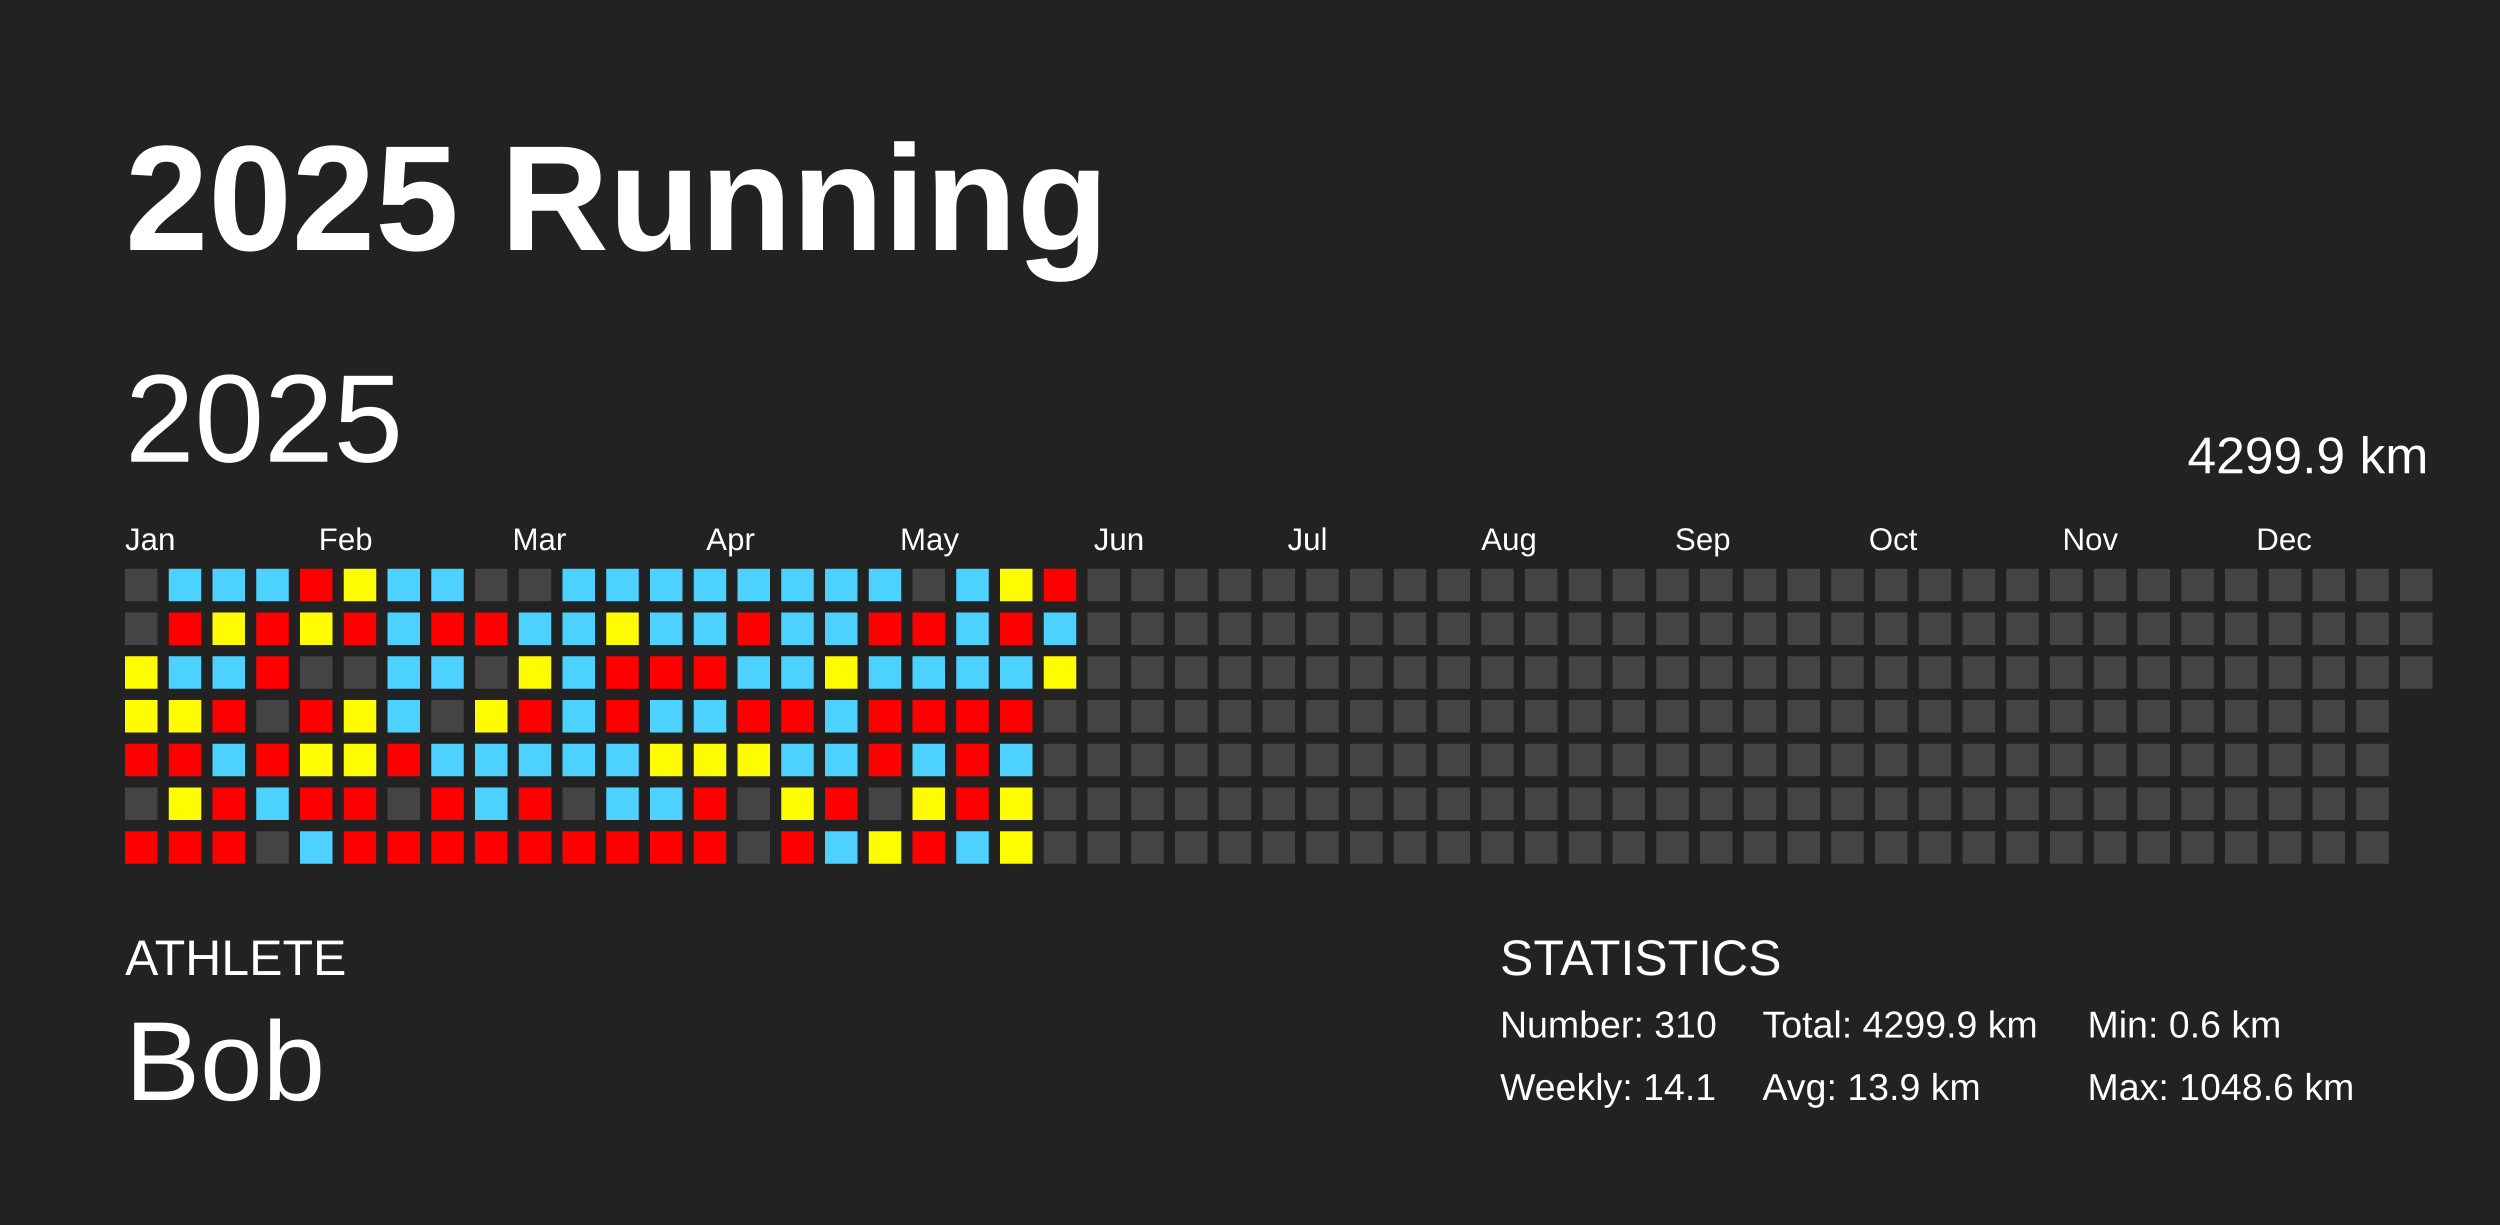
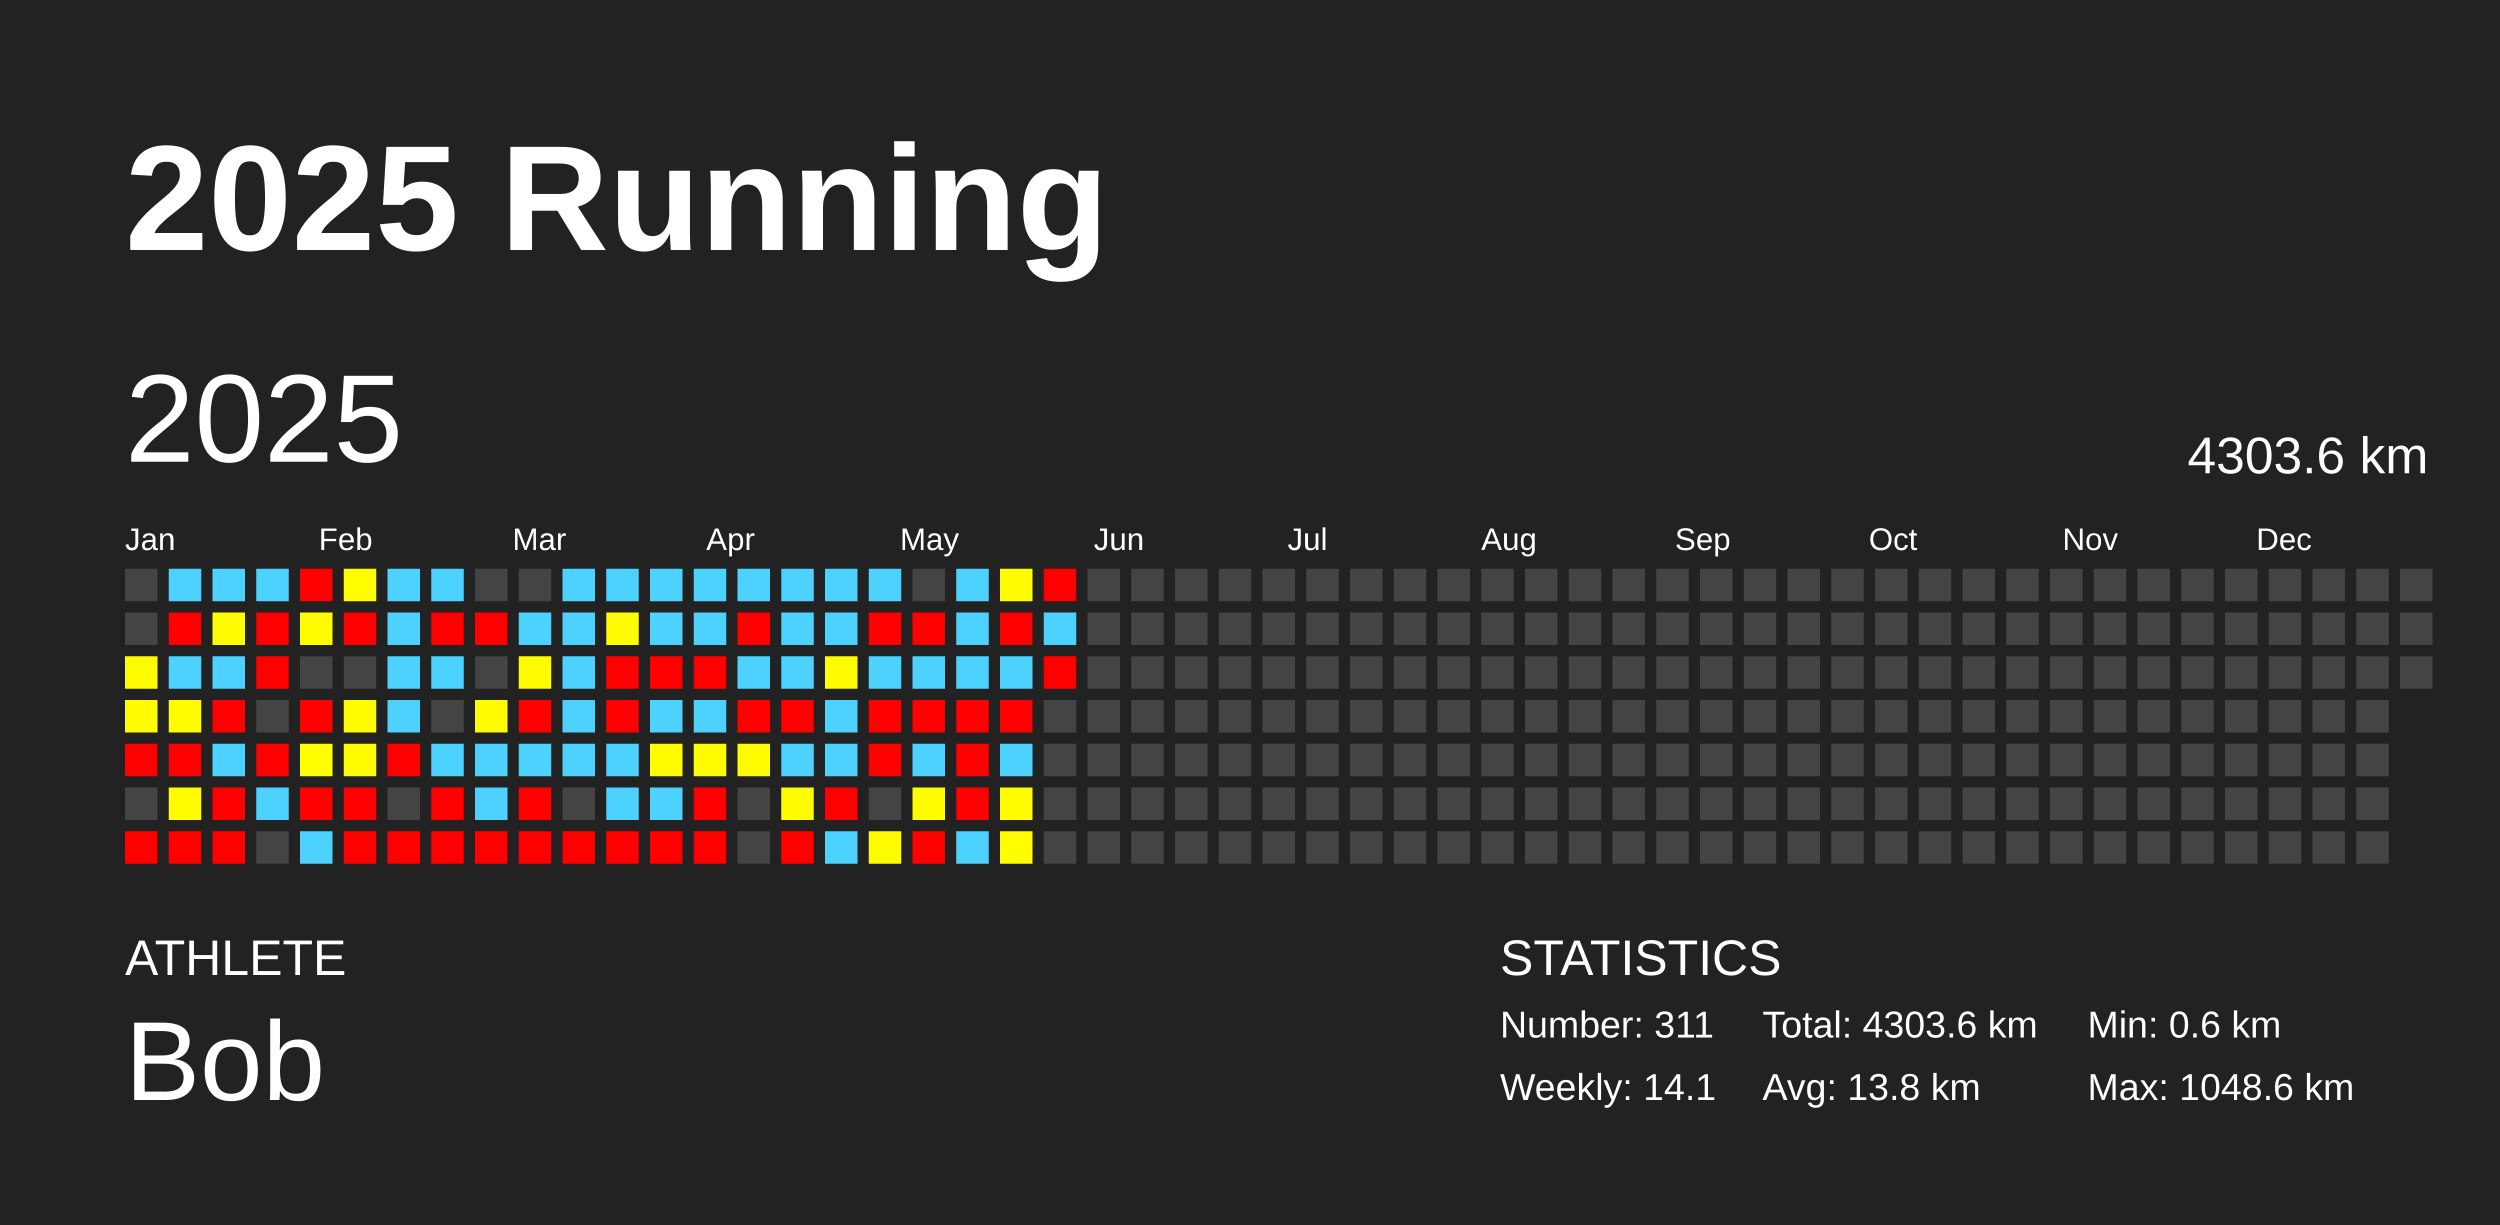
<svg xmlns="http://www.w3.org/2000/svg" baseProfile="full" height="98mm" version="1.1" viewBox="0,0,200,98" width="200mm">
  <defs />
  <rect fill="#222222" height="98" width="200" x="0" y="0" />
  <text fill="#FFFFFF" style="font-size:12px; font-family:Arial; font-weight:bold;" x="10" y="20">2025 Running</text>
  <text fill="#FFFFFF" style="font-size:4px; font-family:Arial" x="10" y="78">ATHLETE</text>
  <text fill="#FFFFFF" style="font-size:9px; font-family:Arial" x="10" y="88">Bob</text>
  <text fill="#FFFFFF" style="font-size:4px; font-family:Arial" x="120" y="78">STATISTICS</text>
-   <text fill="#FFFFFF" style="font-size:3px; font-family:Arial" x="120" y="83">Number: 310</text>
+   <text fill="#FFFFFF" style="font-size:3px; font-family:Arial" x="120" y="83">Number: 311</text>
  <text fill="#FFFFFF" style="font-size:3px; font-family:Arial" x="120" y="88">Weekly: 14.1</text>
-   <text fill="#FFFFFF" style="font-size:3px; font-family:Arial" x="141" y="83">Total: 4299.9 km</text>
-   <text fill="#FFFFFF" style="font-size:3px; font-family:Arial" x="141" y="88">Avg: 13.9 km</text>
+   <text fill="#FFFFFF" style="font-size:3px; font-family:Arial" x="141" y="83">Total: 4303.6 km</text>
+   <text fill="#FFFFFF" style="font-size:3px; font-family:Arial" x="141" y="88">Avg: 13.8 km</text>
  <text fill="#FFFFFF" style="font-size:3px; font-family:Arial" x="167" y="83">Min: 0.6 km</text>
  <text fill="#FFFFFF" style="font-size:3px; font-family:Arial" x="167" y="88">Max: 1048.6 km</text>
  <text dominant-baseline="hanging" fill="#FFFFFF" style="font-size:10.0px; font-family:Arial;" x="10" y="30">2025</text>
-   <text dominant-baseline="hanging" fill="#FFFFFF" style="font-size:4.125px; font-family:Arial;" x="175" y="35">4299.9 km</text>
+   <text dominant-baseline="hanging" fill="#FFFFFF" style="font-size:4.125px; font-family:Arial;" x="175" y="35">4303.6 km</text>
  <text fill="#FFFFFF" style="font-size:2.5px; font-family:Arial" x="10.0" y="44">Jan</text>
  <text fill="#FFFFFF" style="font-size:2.5px; font-family:Arial" x="25.5" y="44">Feb</text>
  <text fill="#FFFFFF" style="font-size:2.5px; font-family:Arial" x="41.0" y="44">Mar</text>
  <text fill="#FFFFFF" style="font-size:2.5px; font-family:Arial" x="56.5" y="44">Apr</text>
  <text fill="#FFFFFF" style="font-size:2.5px; font-family:Arial" x="72.0" y="44">May</text>
  <text fill="#FFFFFF" style="font-size:2.5px; font-family:Arial" x="87.5" y="44">Jun</text>
  <text fill="#FFFFFF" style="font-size:2.5px; font-family:Arial" x="103.0" y="44">Jul</text>
  <text fill="#FFFFFF" style="font-size:2.5px; font-family:Arial" x="118.5" y="44">Aug</text>
  <text fill="#FFFFFF" style="font-size:2.5px; font-family:Arial" x="134.0" y="44">Sep</text>
  <text fill="#FFFFFF" style="font-size:2.5px; font-family:Arial" x="149.5" y="44">Oct</text>
  <text fill="#FFFFFF" style="font-size:2.5px; font-family:Arial" x="165.0" y="44">Nov</text>
  <text fill="#FFFFFF" style="font-size:2.5px; font-family:Arial" x="180.5" y="44">Dec</text>
  <rect fill="#444444" height="2.6" width="2.6" x="10.0" y="45.5" />
  <rect fill="#444444" height="2.6" width="2.6" x="10.0" y="49.0" />
  <rect fill="#fffc00" height="2.6" width="2.6" x="10.0" y="52.5" />
  <rect fill="#fffb00" height="2.6" width="2.6" x="10.0" y="56.0" />
  <rect fill="red" height="2.6" width="2.6" x="10.0" y="59.5" />
  <rect fill="#444444" height="2.6" width="2.6" x="10.0" y="63.0" />
  <rect fill="red" height="2.6" width="2.6" x="10.0" y="66.5" />
  <rect fill="#4dd2ff" height="2.6" width="2.6" x="13.5" y="45.5" />
  <rect fill="red" height="2.6" width="2.6" x="13.5" y="49.0" />
  <rect fill="#4dd2ff" height="2.6" width="2.6" x="13.5" y="52.5" />
  <rect fill="#fffc00" height="2.6" width="2.6" x="13.5" y="56.0" />
  <rect fill="red" height="2.6" width="2.6" x="13.5" y="59.5" />
  <rect fill="#fffc00" height="2.6" width="2.6" x="13.5" y="63.0" />
  <rect fill="red" height="2.6" width="2.6" x="13.5" y="66.5" />
  <rect fill="#4dd2ff" height="2.6" width="2.6" x="17.0" y="45.5" />
  <rect fill="#fffb00" height="2.6" width="2.6" x="17.0" y="49.0" />
  <rect fill="#4dd2ff" height="2.6" width="2.6" x="17.0" y="52.5" />
  <rect fill="red" height="2.6" width="2.6" x="17.0" y="56.0" />
  <rect fill="#4dd2ff" height="2.6" width="2.6" x="17.0" y="59.5" />
  <rect fill="red" height="2.6" width="2.6" x="17.0" y="63.0" />
  <rect fill="red" height="2.6" width="2.6" x="17.0" y="66.5" />
  <rect fill="#4dd2ff" height="2.6" width="2.6" x="20.5" y="45.5" />
  <rect fill="red" height="2.6" width="2.6" x="20.5" y="49.0" />
  <rect fill="red" height="2.6" width="2.6" x="20.5" y="52.5" />
  <rect fill="#444444" height="2.6" width="2.6" x="20.5" y="56.0" />
  <rect fill="red" height="2.6" width="2.6" x="20.5" y="59.5" />
  <rect fill="#4dd2ff" height="2.6" width="2.6" x="20.5" y="63.0" />
  <rect fill="#444444" height="2.6" width="2.6" x="20.5" y="66.5" />
  <rect fill="red" height="2.6" width="2.6" x="24.0" y="45.5" />
  <rect fill="#fffc00" height="2.6" width="2.6" x="24.0" y="49.0" />
  <rect fill="#444444" height="2.6" width="2.6" x="24.0" y="52.5" />
  <rect fill="red" height="2.6" width="2.6" x="24.0" y="56.0" />
  <rect fill="#fffd00" height="2.6" width="2.6" x="24.0" y="59.5" />
  <rect fill="red" height="2.6" width="2.6" x="24.0" y="63.0" />
  <rect fill="#4dd2ff" height="2.6" width="2.6" x="24.0" y="66.5" />
  <rect fill="#fffd00" height="2.6" width="2.6" x="27.5" y="45.5" />
  <rect fill="red" height="2.6" width="2.6" x="27.5" y="49.0" />
  <rect fill="#444444" height="2.6" width="2.6" x="27.5" y="52.5" />
  <rect fill="#fffc00" height="2.6" width="2.6" x="27.5" y="56.0" />
  <rect fill="#fffc00" height="2.6" width="2.6" x="27.5" y="59.5" />
  <rect fill="red" height="2.6" width="2.6" x="27.5" y="63.0" />
  <rect fill="red" height="2.6" width="2.6" x="27.5" y="66.5" />
  <rect fill="#4dd2ff" height="2.6" width="2.6" x="31.0" y="45.5" />
  <rect fill="#4dd2ff" height="2.6" width="2.6" x="31.0" y="49.0" />
  <rect fill="#4dd2ff" height="2.6" width="2.6" x="31.0" y="52.5" />
  <rect fill="#4dd2ff" height="2.6" width="2.6" x="31.0" y="56.0" />
  <rect fill="red" height="2.6" width="2.6" x="31.0" y="59.5" />
  <rect fill="#444444" height="2.6" width="2.6" x="31.0" y="63.0" />
  <rect fill="red" height="2.6" width="2.6" x="31.0" y="66.5" />
  <rect fill="#4dd2ff" height="2.6" width="2.6" x="34.5" y="45.5" />
  <rect fill="red" height="2.6" width="2.6" x="34.5" y="49.0" />
  <rect fill="#4dd2ff" height="2.6" width="2.6" x="34.5" y="52.5" />
  <rect fill="#444444" height="2.6" width="2.6" x="34.5" y="56.0" />
  <rect fill="#4dd2ff" height="2.6" width="2.6" x="34.5" y="59.5" />
  <rect fill="red" height="2.6" width="2.6" x="34.5" y="63.0" />
  <rect fill="red" height="2.6" width="2.6" x="34.5" y="66.5" />
  <rect fill="#444444" height="2.6" width="2.6" x="38.0" y="45.5" />
  <rect fill="red" height="2.6" width="2.6" x="38.0" y="49.0" />
  <rect fill="#444444" height="2.6" width="2.6" x="38.0" y="52.5" />
  <rect fill="#fffb00" height="2.6" width="2.6" x="38.0" y="56.0" />
  <rect fill="#4dd2ff" height="2.6" width="2.6" x="38.0" y="59.5" />
  <rect fill="#4dd2ff" height="2.6" width="2.6" x="38.0" y="63.0" />
  <rect fill="red" height="2.6" width="2.6" x="38.0" y="66.5" />
  <rect fill="#444444" height="2.6" width="2.6" x="41.5" y="45.5" />
  <rect fill="#4dd2ff" height="2.6" width="2.6" x="41.5" y="49.0" />
  <rect fill="#fffb00" height="2.6" width="2.6" x="41.5" y="52.5" />
  <rect fill="red" height="2.6" width="2.6" x="41.5" y="56.0" />
  <rect fill="#4dd2ff" height="2.6" width="2.6" x="41.5" y="59.5" />
  <rect fill="red" height="2.6" width="2.6" x="41.5" y="63.0" />
  <rect fill="red" height="2.6" width="2.6" x="41.5" y="66.5" />
  <rect fill="#4dd2ff" height="2.6" width="2.6" x="45.0" y="45.5" />
  <rect fill="#4dd2ff" height="2.6" width="2.6" x="45.0" y="49.0" />
  <rect fill="#4dd2ff" height="2.6" width="2.6" x="45.0" y="52.5" />
  <rect fill="#4dd2ff" height="2.6" width="2.6" x="45.0" y="56.0" />
  <rect fill="#4dd2ff" height="2.6" width="2.6" x="45.0" y="59.5" />
  <rect fill="#444444" height="2.6" width="2.6" x="45.0" y="63.0" />
  <rect fill="red" height="2.6" width="2.6" x="45.0" y="66.5" />
  <rect fill="#4dd2ff" height="2.6" width="2.6" x="48.5" y="45.5" />
  <rect fill="#fffb00" height="2.6" width="2.6" x="48.5" y="49.0" />
  <rect fill="red" height="2.6" width="2.6" x="48.5" y="52.5" />
  <rect fill="red" height="2.6" width="2.6" x="48.5" y="56.0" />
  <rect fill="#4dd2ff" height="2.6" width="2.6" x="48.5" y="59.5" />
  <rect fill="#4dd2ff" height="2.6" width="2.6" x="48.5" y="63.0" />
  <rect fill="red" height="2.6" width="2.6" x="48.5" y="66.5" />
  <rect fill="#4dd2ff" height="2.6" width="2.6" x="52.0" y="45.5" />
  <rect fill="#4dd2ff" height="2.6" width="2.6" x="52.0" y="49.0" />
  <rect fill="red" height="2.6" width="2.6" x="52.0" y="52.5" />
  <rect fill="#4dd2ff" height="2.6" width="2.6" x="52.0" y="56.0" />
  <rect fill="#fffc00" height="2.6" width="2.6" x="52.0" y="59.5" />
  <rect fill="#4dd2ff" height="2.6" width="2.6" x="52.0" y="63.0" />
  <rect fill="red" height="2.6" width="2.6" x="52.0" y="66.5" />
  <rect fill="#4dd2ff" height="2.6" width="2.6" x="55.5" y="45.5" />
  <rect fill="#4dd2ff" height="2.6" width="2.6" x="55.5" y="49.0" />
  <rect fill="red" height="2.6" width="2.6" x="55.5" y="52.5" />
  <rect fill="#4dd2ff" height="2.6" width="2.6" x="55.5" y="56.0" />
  <rect fill="#fffc00" height="2.6" width="2.6" x="55.5" y="59.5" />
  <rect fill="red" height="2.6" width="2.6" x="55.5" y="63.0" />
  <rect fill="red" height="2.6" width="2.6" x="55.5" y="66.5" />
  <rect fill="#4dd2ff" height="2.6" width="2.6" x="59.0" y="45.5" />
  <rect fill="red" height="2.6" width="2.6" x="59.0" y="49.0" />
  <rect fill="#4dd2ff" height="2.6" width="2.6" x="59.0" y="52.5" />
  <rect fill="red" height="2.6" width="2.6" x="59.0" y="56.0" />
  <rect fill="#fffc00" height="2.6" width="2.6" x="59.0" y="59.5" />
  <rect fill="#444444" height="2.6" width="2.6" x="59.0" y="63.0" />
  <rect fill="#444444" height="2.6" width="2.6" x="59.0" y="66.5" />
  <rect fill="#4dd2ff" height="2.6" width="2.6" x="62.5" y="45.5" />
  <rect fill="#4dd2ff" height="2.6" width="2.6" x="62.5" y="49.0" />
  <rect fill="#4dd2ff" height="2.6" width="2.6" x="62.5" y="52.5" />
  <rect fill="red" height="2.6" width="2.6" x="62.5" y="56.0" />
  <rect fill="#4dd2ff" height="2.6" width="2.6" x="62.5" y="59.5" />
  <rect fill="#fffc00" height="2.6" width="2.6" x="62.5" y="63.0" />
  <rect fill="red" height="2.6" width="2.6" x="62.5" y="66.5" />
  <rect fill="#4dd2ff" height="2.6" width="2.6" x="66.0" y="45.5" />
  <rect fill="#4dd2ff" height="2.6" width="2.6" x="66.0" y="49.0" />
  <rect fill="#fffb00" height="2.6" width="2.6" x="66.0" y="52.5" />
  <rect fill="#4dd2ff" height="2.6" width="2.6" x="66.0" y="56.0" />
  <rect fill="#4dd2ff" height="2.6" width="2.6" x="66.0" y="59.5" />
  <rect fill="red" height="2.6" width="2.6" x="66.0" y="63.0" />
  <rect fill="#4dd2ff" height="2.6" width="2.6" x="66.0" y="66.5" />
  <rect fill="#4dd2ff" height="2.6" width="2.6" x="69.5" y="45.5" />
  <rect fill="red" height="2.6" width="2.6" x="69.5" y="49.0" />
  <rect fill="#4dd2ff" height="2.6" width="2.6" x="69.5" y="52.5" />
  <rect fill="red" height="2.6" width="2.6" x="69.5" y="56.0" />
  <rect fill="red" height="2.6" width="2.6" x="69.5" y="59.5" />
  <rect fill="#444444" height="2.6" width="2.6" x="69.5" y="63.0" />
  <rect fill="#fffc00" height="2.6" width="2.6" x="69.5" y="66.5" />
  <rect fill="#444444" height="2.6" width="2.6" x="73.0" y="45.5" />
  <rect fill="red" height="2.6" width="2.6" x="73.0" y="49.0" />
  <rect fill="#4dd2ff" height="2.6" width="2.6" x="73.0" y="52.5" />
  <rect fill="red" height="2.6" width="2.6" x="73.0" y="56.0" />
  <rect fill="#4dd2ff" height="2.6" width="2.6" x="73.0" y="59.5" />
  <rect fill="#fffc00" height="2.6" width="2.6" x="73.0" y="63.0" />
  <rect fill="red" height="2.6" width="2.6" x="73.0" y="66.5" />
  <rect fill="#4dd2ff" height="2.6" width="2.6" x="76.5" y="45.5" />
  <rect fill="#4dd2ff" height="2.6" width="2.6" x="76.5" y="49.0" />
  <rect fill="#4dd2ff" height="2.6" width="2.6" x="76.5" y="52.5" />
  <rect fill="red" height="2.6" width="2.6" x="76.5" y="56.0" />
  <rect fill="red" height="2.6" width="2.6" x="76.5" y="59.5" />
  <rect fill="red" height="2.6" width="2.6" x="76.5" y="63.0" />
  <rect fill="#4dd2ff" height="2.6" width="2.6" x="76.5" y="66.5" />
  <rect fill="#fffb00" height="2.6" width="2.6" x="80.0" y="45.5" />
  <rect fill="red" height="2.6" width="2.6" x="80.0" y="49.0" />
  <rect fill="#4dd2ff" height="2.6" width="2.6" x="80.0" y="52.5" />
  <rect fill="red" height="2.6" width="2.6" x="80.0" y="56.0" />
  <rect fill="#4dd2ff" height="2.6" width="2.6" x="80.0" y="59.5" />
  <rect fill="#fffc00" height="2.6" width="2.6" x="80.0" y="63.0" />
  <rect fill="#fffd00" height="2.6" width="2.6" x="80.0" y="66.5" />
  <rect fill="red" height="2.6" width="2.6" x="83.5" y="45.5" />
  <rect fill="#4dd2ff" height="2.6" width="2.6" x="83.5" y="49.0" />
-   <rect fill="#fffb00" height="2.6" width="2.6" x="83.5" y="52.5" />
+   <rect fill="red" height="2.6" width="2.6" x="83.5" y="52.5" />
  <rect fill="#444444" height="2.6" width="2.6" x="83.5" y="56.0" />
  <rect fill="#444444" height="2.6" width="2.6" x="83.5" y="59.5" />
  <rect fill="#444444" height="2.6" width="2.6" x="83.5" y="63.0" />
  <rect fill="#444444" height="2.6" width="2.6" x="83.5" y="66.5" />
  <rect fill="#444444" height="2.6" width="2.6" x="87.0" y="45.5" />
  <rect fill="#444444" height="2.6" width="2.6" x="87.0" y="49.0" />
  <rect fill="#444444" height="2.6" width="2.6" x="87.0" y="52.5" />
  <rect fill="#444444" height="2.6" width="2.6" x="87.0" y="56.0" />
  <rect fill="#444444" height="2.6" width="2.6" x="87.0" y="59.5" />
  <rect fill="#444444" height="2.6" width="2.6" x="87.0" y="63.0" />
  <rect fill="#444444" height="2.6" width="2.6" x="87.0" y="66.5" />
  <rect fill="#444444" height="2.6" width="2.6" x="90.5" y="45.5" />
  <rect fill="#444444" height="2.6" width="2.6" x="90.5" y="49.0" />
  <rect fill="#444444" height="2.6" width="2.6" x="90.5" y="52.5" />
  <rect fill="#444444" height="2.6" width="2.6" x="90.5" y="56.0" />
  <rect fill="#444444" height="2.6" width="2.6" x="90.5" y="59.5" />
  <rect fill="#444444" height="2.6" width="2.6" x="90.5" y="63.0" />
  <rect fill="#444444" height="2.6" width="2.6" x="90.5" y="66.5" />
  <rect fill="#444444" height="2.6" width="2.6" x="94.0" y="45.5" />
  <rect fill="#444444" height="2.6" width="2.6" x="94.0" y="49.0" />
  <rect fill="#444444" height="2.6" width="2.6" x="94.0" y="52.5" />
  <rect fill="#444444" height="2.6" width="2.6" x="94.0" y="56.0" />
  <rect fill="#444444" height="2.6" width="2.6" x="94.0" y="59.5" />
  <rect fill="#444444" height="2.6" width="2.6" x="94.0" y="63.0" />
  <rect fill="#444444" height="2.6" width="2.6" x="94.0" y="66.5" />
  <rect fill="#444444" height="2.6" width="2.6" x="97.5" y="45.5" />
  <rect fill="#444444" height="2.6" width="2.6" x="97.5" y="49.0" />
  <rect fill="#444444" height="2.6" width="2.6" x="97.5" y="52.5" />
  <rect fill="#444444" height="2.6" width="2.6" x="97.5" y="56.0" />
  <rect fill="#444444" height="2.6" width="2.6" x="97.5" y="59.5" />
  <rect fill="#444444" height="2.6" width="2.6" x="97.5" y="63.0" />
  <rect fill="#444444" height="2.6" width="2.6" x="97.5" y="66.5" />
  <rect fill="#444444" height="2.6" width="2.6" x="101.0" y="45.5" />
  <rect fill="#444444" height="2.6" width="2.6" x="101.0" y="49.0" />
  <rect fill="#444444" height="2.6" width="2.6" x="101.0" y="52.5" />
  <rect fill="#444444" height="2.6" width="2.6" x="101.0" y="56.0" />
  <rect fill="#444444" height="2.6" width="2.6" x="101.0" y="59.5" />
  <rect fill="#444444" height="2.6" width="2.6" x="101.0" y="63.0" />
  <rect fill="#444444" height="2.6" width="2.6" x="101.0" y="66.5" />
  <rect fill="#444444" height="2.6" width="2.6" x="104.5" y="45.5" />
  <rect fill="#444444" height="2.6" width="2.6" x="104.5" y="49.0" />
  <rect fill="#444444" height="2.6" width="2.6" x="104.5" y="52.5" />
  <rect fill="#444444" height="2.6" width="2.6" x="104.5" y="56.0" />
  <rect fill="#444444" height="2.6" width="2.6" x="104.5" y="59.5" />
  <rect fill="#444444" height="2.6" width="2.6" x="104.5" y="63.0" />
  <rect fill="#444444" height="2.6" width="2.6" x="104.5" y="66.5" />
  <rect fill="#444444" height="2.6" width="2.6" x="108.0" y="45.5" />
  <rect fill="#444444" height="2.6" width="2.6" x="108.0" y="49.0" />
  <rect fill="#444444" height="2.6" width="2.6" x="108.0" y="52.5" />
  <rect fill="#444444" height="2.6" width="2.6" x="108.0" y="56.0" />
  <rect fill="#444444" height="2.6" width="2.6" x="108.0" y="59.5" />
  <rect fill="#444444" height="2.6" width="2.6" x="108.0" y="63.0" />
  <rect fill="#444444" height="2.6" width="2.6" x="108.0" y="66.5" />
  <rect fill="#444444" height="2.6" width="2.6" x="111.5" y="45.5" />
  <rect fill="#444444" height="2.6" width="2.6" x="111.5" y="49.0" />
  <rect fill="#444444" height="2.6" width="2.6" x="111.5" y="52.5" />
  <rect fill="#444444" height="2.6" width="2.6" x="111.5" y="56.0" />
  <rect fill="#444444" height="2.6" width="2.6" x="111.5" y="59.5" />
  <rect fill="#444444" height="2.6" width="2.6" x="111.5" y="63.0" />
  <rect fill="#444444" height="2.6" width="2.6" x="111.5" y="66.5" />
  <rect fill="#444444" height="2.6" width="2.6" x="115.0" y="45.5" />
  <rect fill="#444444" height="2.6" width="2.6" x="115.0" y="49.0" />
  <rect fill="#444444" height="2.6" width="2.6" x="115.0" y="52.5" />
  <rect fill="#444444" height="2.6" width="2.6" x="115.0" y="56.0" />
  <rect fill="#444444" height="2.6" width="2.6" x="115.0" y="59.5" />
  <rect fill="#444444" height="2.6" width="2.6" x="115.0" y="63.0" />
  <rect fill="#444444" height="2.6" width="2.6" x="115.0" y="66.5" />
  <rect fill="#444444" height="2.6" width="2.6" x="118.5" y="45.5" />
  <rect fill="#444444" height="2.6" width="2.6" x="118.5" y="49.0" />
  <rect fill="#444444" height="2.6" width="2.6" x="118.5" y="52.5" />
  <rect fill="#444444" height="2.6" width="2.6" x="118.5" y="56.0" />
  <rect fill="#444444" height="2.6" width="2.6" x="118.5" y="59.5" />
  <rect fill="#444444" height="2.6" width="2.6" x="118.5" y="63.0" />
  <rect fill="#444444" height="2.6" width="2.6" x="118.5" y="66.5" />
  <rect fill="#444444" height="2.6" width="2.6" x="122.0" y="45.5" />
  <rect fill="#444444" height="2.6" width="2.6" x="122.0" y="49.0" />
  <rect fill="#444444" height="2.6" width="2.6" x="122.0" y="52.5" />
  <rect fill="#444444" height="2.6" width="2.6" x="122.0" y="56.0" />
  <rect fill="#444444" height="2.6" width="2.6" x="122.0" y="59.5" />
  <rect fill="#444444" height="2.6" width="2.6" x="122.0" y="63.0" />
  <rect fill="#444444" height="2.6" width="2.6" x="122.0" y="66.5" />
  <rect fill="#444444" height="2.6" width="2.6" x="125.5" y="45.5" />
  <rect fill="#444444" height="2.6" width="2.6" x="125.5" y="49.0" />
  <rect fill="#444444" height="2.6" width="2.6" x="125.5" y="52.5" />
  <rect fill="#444444" height="2.6" width="2.6" x="125.5" y="56.0" />
  <rect fill="#444444" height="2.6" width="2.6" x="125.5" y="59.5" />
  <rect fill="#444444" height="2.6" width="2.6" x="125.5" y="63.0" />
  <rect fill="#444444" height="2.6" width="2.6" x="125.5" y="66.5" />
  <rect fill="#444444" height="2.6" width="2.6" x="129.0" y="45.5" />
  <rect fill="#444444" height="2.6" width="2.6" x="129.0" y="49.0" />
  <rect fill="#444444" height="2.6" width="2.6" x="129.0" y="52.5" />
  <rect fill="#444444" height="2.6" width="2.6" x="129.0" y="56.0" />
  <rect fill="#444444" height="2.6" width="2.6" x="129.0" y="59.5" />
  <rect fill="#444444" height="2.6" width="2.6" x="129.0" y="63.0" />
  <rect fill="#444444" height="2.6" width="2.6" x="129.0" y="66.5" />
  <rect fill="#444444" height="2.6" width="2.6" x="132.5" y="45.5" />
  <rect fill="#444444" height="2.6" width="2.6" x="132.5" y="49.0" />
  <rect fill="#444444" height="2.6" width="2.6" x="132.5" y="52.5" />
  <rect fill="#444444" height="2.6" width="2.6" x="132.5" y="56.0" />
  <rect fill="#444444" height="2.6" width="2.6" x="132.5" y="59.5" />
  <rect fill="#444444" height="2.6" width="2.6" x="132.5" y="63.0" />
  <rect fill="#444444" height="2.6" width="2.6" x="132.5" y="66.5" />
  <rect fill="#444444" height="2.6" width="2.6" x="136.0" y="45.5" />
  <rect fill="#444444" height="2.6" width="2.6" x="136.0" y="49.0" />
  <rect fill="#444444" height="2.6" width="2.6" x="136.0" y="52.5" />
  <rect fill="#444444" height="2.6" width="2.6" x="136.0" y="56.0" />
  <rect fill="#444444" height="2.6" width="2.6" x="136.0" y="59.5" />
  <rect fill="#444444" height="2.6" width="2.6" x="136.0" y="63.0" />
  <rect fill="#444444" height="2.6" width="2.6" x="136.0" y="66.5" />
  <rect fill="#444444" height="2.6" width="2.6" x="139.5" y="45.5" />
  <rect fill="#444444" height="2.6" width="2.6" x="139.5" y="49.0" />
  <rect fill="#444444" height="2.6" width="2.6" x="139.5" y="52.5" />
  <rect fill="#444444" height="2.6" width="2.6" x="139.5" y="56.0" />
  <rect fill="#444444" height="2.6" width="2.6" x="139.5" y="59.5" />
  <rect fill="#444444" height="2.6" width="2.6" x="139.5" y="63.0" />
  <rect fill="#444444" height="2.6" width="2.6" x="139.5" y="66.5" />
  <rect fill="#444444" height="2.6" width="2.6" x="143.0" y="45.5" />
  <rect fill="#444444" height="2.6" width="2.6" x="143.0" y="49.0" />
  <rect fill="#444444" height="2.6" width="2.6" x="143.0" y="52.5" />
  <rect fill="#444444" height="2.6" width="2.6" x="143.0" y="56.0" />
  <rect fill="#444444" height="2.6" width="2.6" x="143.0" y="59.5" />
  <rect fill="#444444" height="2.6" width="2.6" x="143.0" y="63.0" />
  <rect fill="#444444" height="2.6" width="2.6" x="143.0" y="66.5" />
  <rect fill="#444444" height="2.6" width="2.6" x="146.5" y="45.5" />
  <rect fill="#444444" height="2.6" width="2.6" x="146.5" y="49.0" />
  <rect fill="#444444" height="2.6" width="2.6" x="146.5" y="52.5" />
  <rect fill="#444444" height="2.6" width="2.6" x="146.5" y="56.0" />
  <rect fill="#444444" height="2.6" width="2.6" x="146.5" y="59.5" />
  <rect fill="#444444" height="2.6" width="2.6" x="146.5" y="63.0" />
  <rect fill="#444444" height="2.6" width="2.6" x="146.5" y="66.5" />
  <rect fill="#444444" height="2.6" width="2.6" x="150.0" y="45.5" />
  <rect fill="#444444" height="2.6" width="2.6" x="150.0" y="49.0" />
  <rect fill="#444444" height="2.6" width="2.6" x="150.0" y="52.5" />
  <rect fill="#444444" height="2.6" width="2.6" x="150.0" y="56.0" />
  <rect fill="#444444" height="2.6" width="2.6" x="150.0" y="59.5" />
  <rect fill="#444444" height="2.6" width="2.6" x="150.0" y="63.0" />
  <rect fill="#444444" height="2.6" width="2.6" x="150.0" y="66.5" />
  <rect fill="#444444" height="2.6" width="2.6" x="153.5" y="45.5" />
  <rect fill="#444444" height="2.6" width="2.6" x="153.5" y="49.0" />
  <rect fill="#444444" height="2.6" width="2.6" x="153.5" y="52.5" />
  <rect fill="#444444" height="2.6" width="2.6" x="153.5" y="56.0" />
  <rect fill="#444444" height="2.6" width="2.6" x="153.5" y="59.5" />
  <rect fill="#444444" height="2.6" width="2.6" x="153.5" y="63.0" />
  <rect fill="#444444" height="2.6" width="2.6" x="153.5" y="66.5" />
  <rect fill="#444444" height="2.6" width="2.6" x="157.0" y="45.5" />
  <rect fill="#444444" height="2.6" width="2.6" x="157.0" y="49.0" />
  <rect fill="#444444" height="2.6" width="2.6" x="157.0" y="52.5" />
  <rect fill="#444444" height="2.6" width="2.6" x="157.0" y="56.0" />
  <rect fill="#444444" height="2.6" width="2.6" x="157.0" y="59.5" />
  <rect fill="#444444" height="2.6" width="2.6" x="157.0" y="63.0" />
  <rect fill="#444444" height="2.6" width="2.6" x="157.0" y="66.5" />
  <rect fill="#444444" height="2.6" width="2.6" x="160.5" y="45.5" />
  <rect fill="#444444" height="2.6" width="2.6" x="160.5" y="49.0" />
  <rect fill="#444444" height="2.6" width="2.6" x="160.5" y="52.5" />
  <rect fill="#444444" height="2.6" width="2.6" x="160.5" y="56.0" />
  <rect fill="#444444" height="2.6" width="2.6" x="160.5" y="59.5" />
  <rect fill="#444444" height="2.6" width="2.6" x="160.5" y="63.0" />
  <rect fill="#444444" height="2.6" width="2.6" x="160.5" y="66.5" />
  <rect fill="#444444" height="2.6" width="2.6" x="164.0" y="45.5" />
  <rect fill="#444444" height="2.6" width="2.6" x="164.0" y="49.0" />
  <rect fill="#444444" height="2.6" width="2.6" x="164.0" y="52.5" />
  <rect fill="#444444" height="2.6" width="2.6" x="164.0" y="56.0" />
  <rect fill="#444444" height="2.6" width="2.6" x="164.0" y="59.5" />
  <rect fill="#444444" height="2.6" width="2.6" x="164.0" y="63.0" />
  <rect fill="#444444" height="2.6" width="2.6" x="164.0" y="66.5" />
  <rect fill="#444444" height="2.6" width="2.6" x="167.5" y="45.5" />
  <rect fill="#444444" height="2.6" width="2.6" x="167.5" y="49.0" />
  <rect fill="#444444" height="2.6" width="2.6" x="167.5" y="52.5" />
  <rect fill="#444444" height="2.6" width="2.6" x="167.5" y="56.0" />
  <rect fill="#444444" height="2.6" width="2.6" x="167.5" y="59.5" />
  <rect fill="#444444" height="2.6" width="2.6" x="167.5" y="63.0" />
  <rect fill="#444444" height="2.6" width="2.6" x="167.5" y="66.5" />
  <rect fill="#444444" height="2.6" width="2.6" x="171.0" y="45.5" />
  <rect fill="#444444" height="2.6" width="2.6" x="171.0" y="49.0" />
  <rect fill="#444444" height="2.6" width="2.6" x="171.0" y="52.5" />
  <rect fill="#444444" height="2.6" width="2.6" x="171.0" y="56.0" />
  <rect fill="#444444" height="2.6" width="2.6" x="171.0" y="59.5" />
  <rect fill="#444444" height="2.6" width="2.6" x="171.0" y="63.0" />
  <rect fill="#444444" height="2.6" width="2.6" x="171.0" y="66.5" />
  <rect fill="#444444" height="2.6" width="2.6" x="174.5" y="45.5" />
  <rect fill="#444444" height="2.6" width="2.6" x="174.5" y="49.0" />
  <rect fill="#444444" height="2.6" width="2.6" x="174.5" y="52.5" />
  <rect fill="#444444" height="2.6" width="2.6" x="174.5" y="56.0" />
  <rect fill="#444444" height="2.6" width="2.6" x="174.5" y="59.5" />
  <rect fill="#444444" height="2.6" width="2.6" x="174.5" y="63.0" />
  <rect fill="#444444" height="2.6" width="2.6" x="174.5" y="66.5" />
  <rect fill="#444444" height="2.6" width="2.6" x="178.0" y="45.5" />
  <rect fill="#444444" height="2.6" width="2.6" x="178.0" y="49.0" />
  <rect fill="#444444" height="2.6" width="2.6" x="178.0" y="52.5" />
  <rect fill="#444444" height="2.6" width="2.6" x="178.0" y="56.0" />
  <rect fill="#444444" height="2.6" width="2.6" x="178.0" y="59.5" />
  <rect fill="#444444" height="2.6" width="2.6" x="178.0" y="63.0" />
  <rect fill="#444444" height="2.6" width="2.6" x="178.0" y="66.5" />
  <rect fill="#444444" height="2.6" width="2.6" x="181.5" y="45.5" />
  <rect fill="#444444" height="2.6" width="2.6" x="181.5" y="49.0" />
  <rect fill="#444444" height="2.6" width="2.6" x="181.5" y="52.5" />
  <rect fill="#444444" height="2.6" width="2.6" x="181.5" y="56.0" />
  <rect fill="#444444" height="2.6" width="2.6" x="181.5" y="59.5" />
  <rect fill="#444444" height="2.6" width="2.6" x="181.5" y="63.0" />
  <rect fill="#444444" height="2.6" width="2.6" x="181.5" y="66.5" />
  <rect fill="#444444" height="2.6" width="2.6" x="185.0" y="45.5" />
  <rect fill="#444444" height="2.6" width="2.6" x="185.0" y="49.0" />
  <rect fill="#444444" height="2.6" width="2.6" x="185.0" y="52.5" />
  <rect fill="#444444" height="2.6" width="2.6" x="185.0" y="56.0" />
  <rect fill="#444444" height="2.6" width="2.6" x="185.0" y="59.5" />
  <rect fill="#444444" height="2.6" width="2.6" x="185.0" y="63.0" />
  <rect fill="#444444" height="2.6" width="2.6" x="185.0" y="66.5" />
  <rect fill="#444444" height="2.6" width="2.6" x="188.5" y="45.5" />
  <rect fill="#444444" height="2.6" width="2.6" x="188.5" y="49.0" />
  <rect fill="#444444" height="2.6" width="2.6" x="188.5" y="52.5" />
  <rect fill="#444444" height="2.6" width="2.6" x="188.5" y="56.0" />
  <rect fill="#444444" height="2.6" width="2.6" x="188.5" y="59.5" />
  <rect fill="#444444" height="2.6" width="2.6" x="188.5" y="63.0" />
  <rect fill="#444444" height="2.6" width="2.6" x="188.5" y="66.5" />
  <rect fill="#444444" height="2.6" width="2.6" x="192.0" y="45.5" />
  <rect fill="#444444" height="2.6" width="2.6" x="192.0" y="49.0" />
  <rect fill="#444444" height="2.6" width="2.6" x="192.0" y="52.5" />
</svg>
